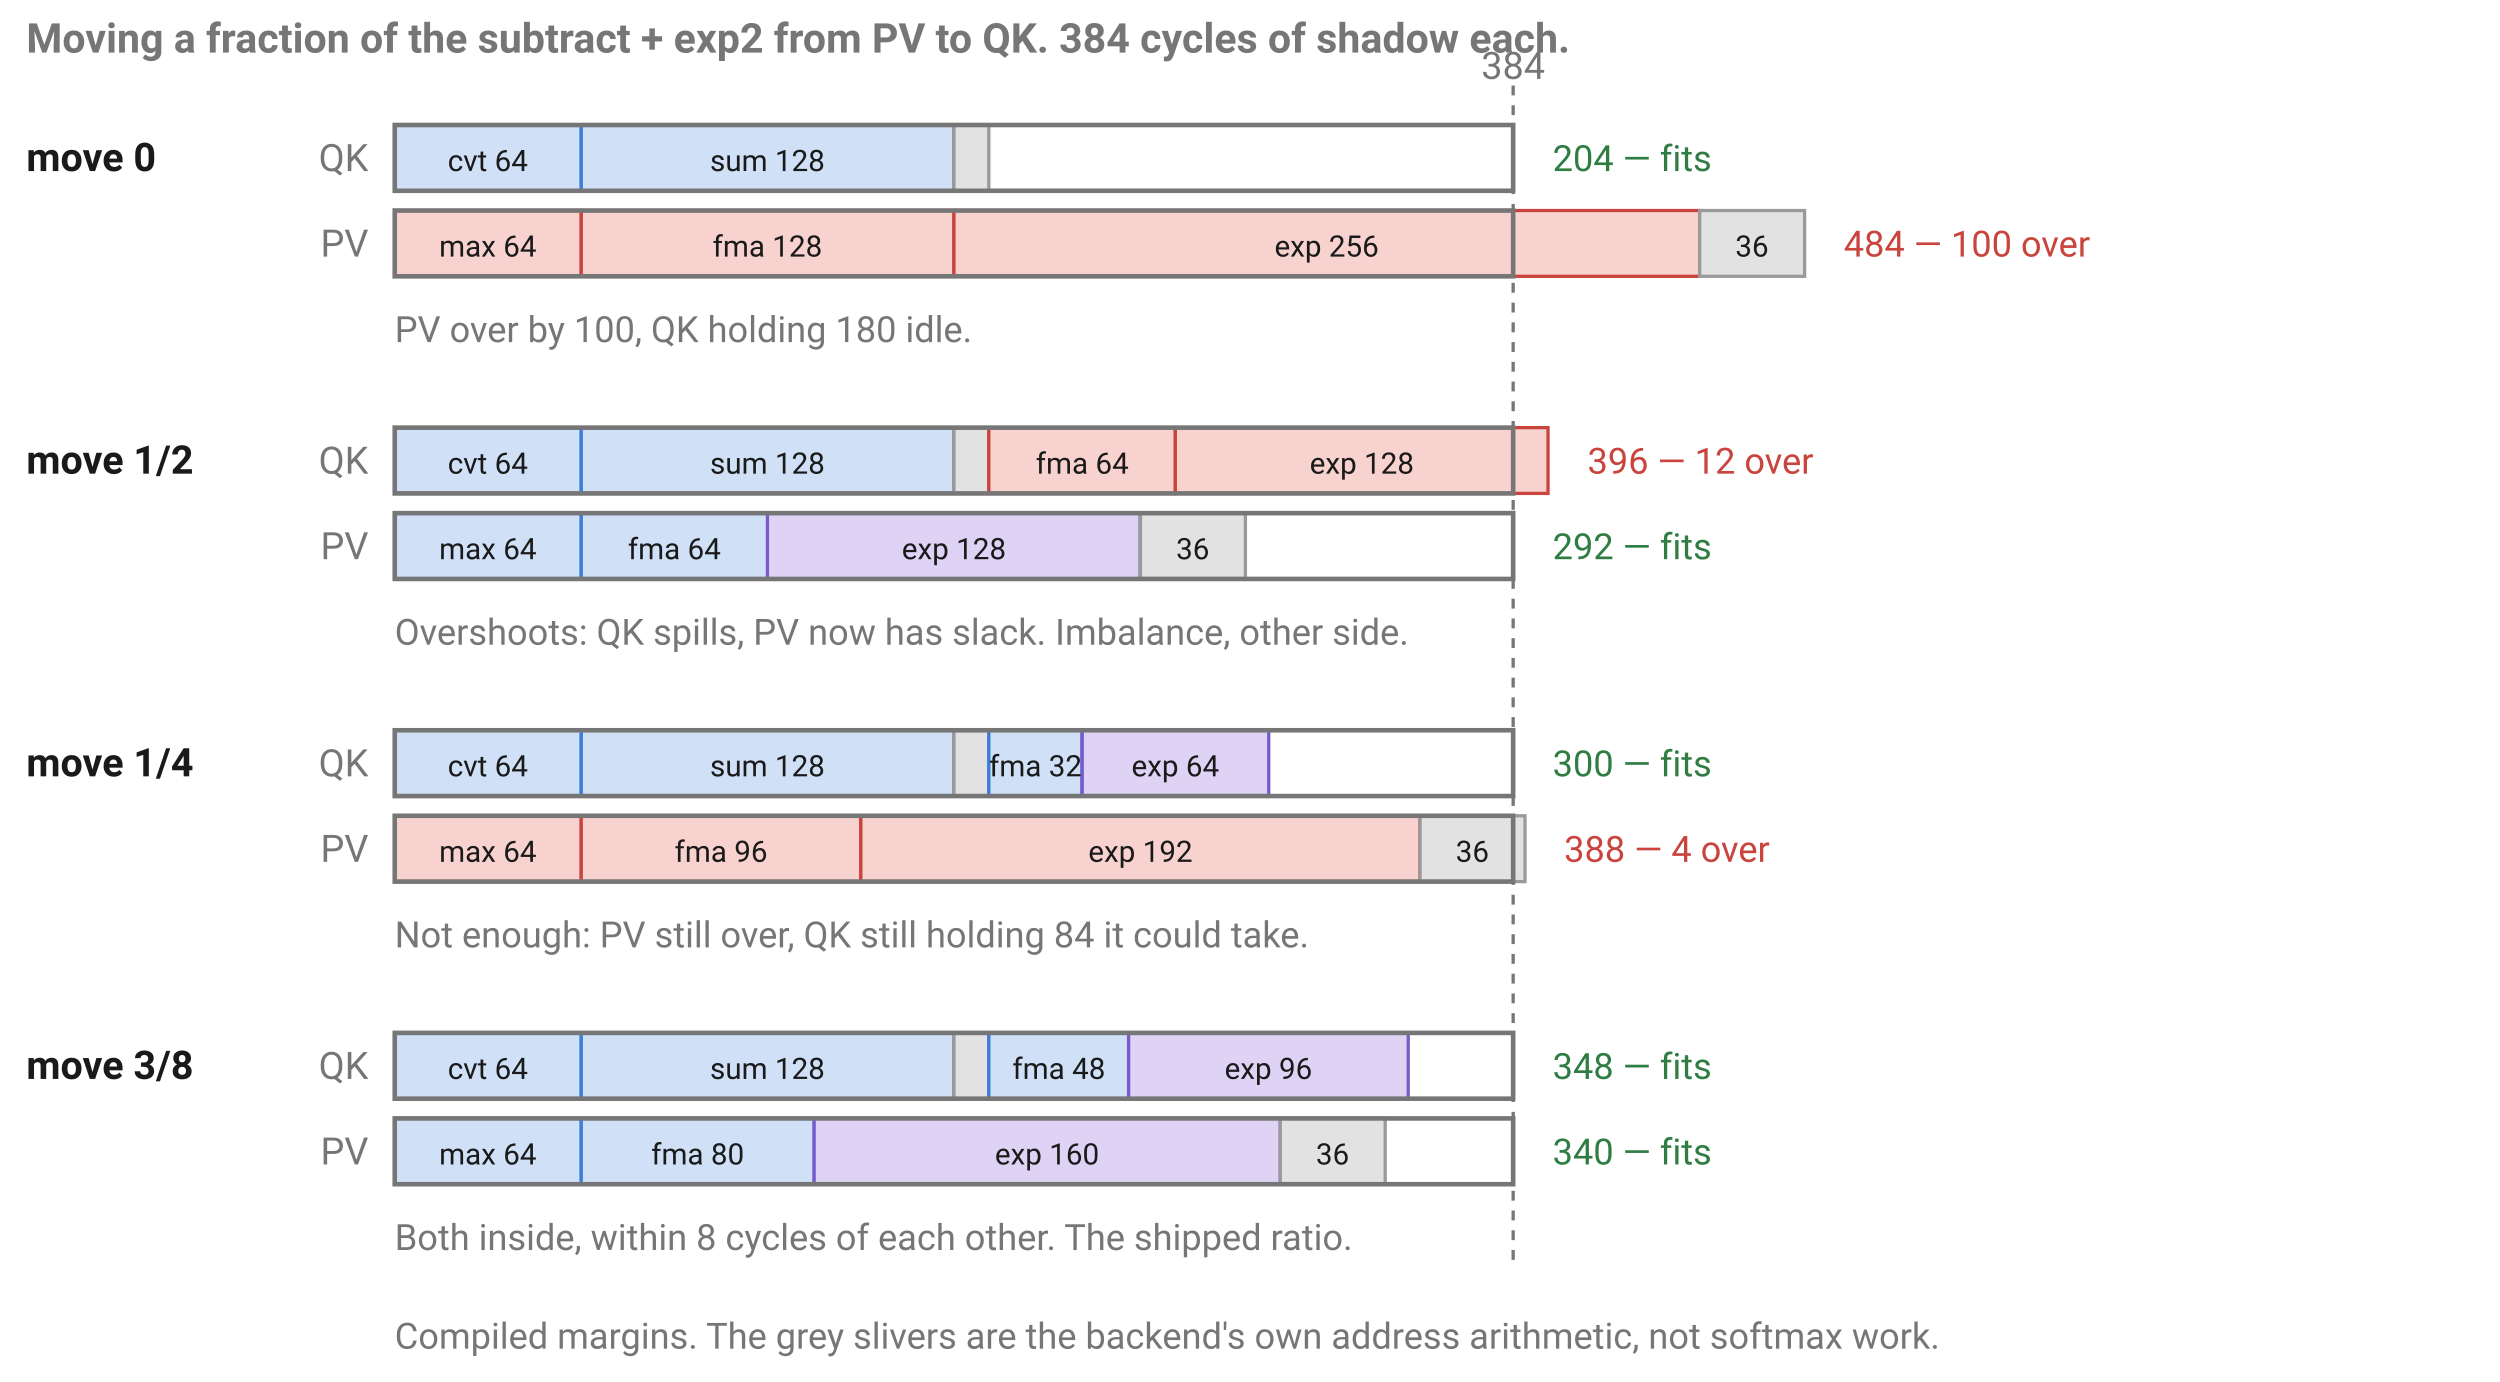
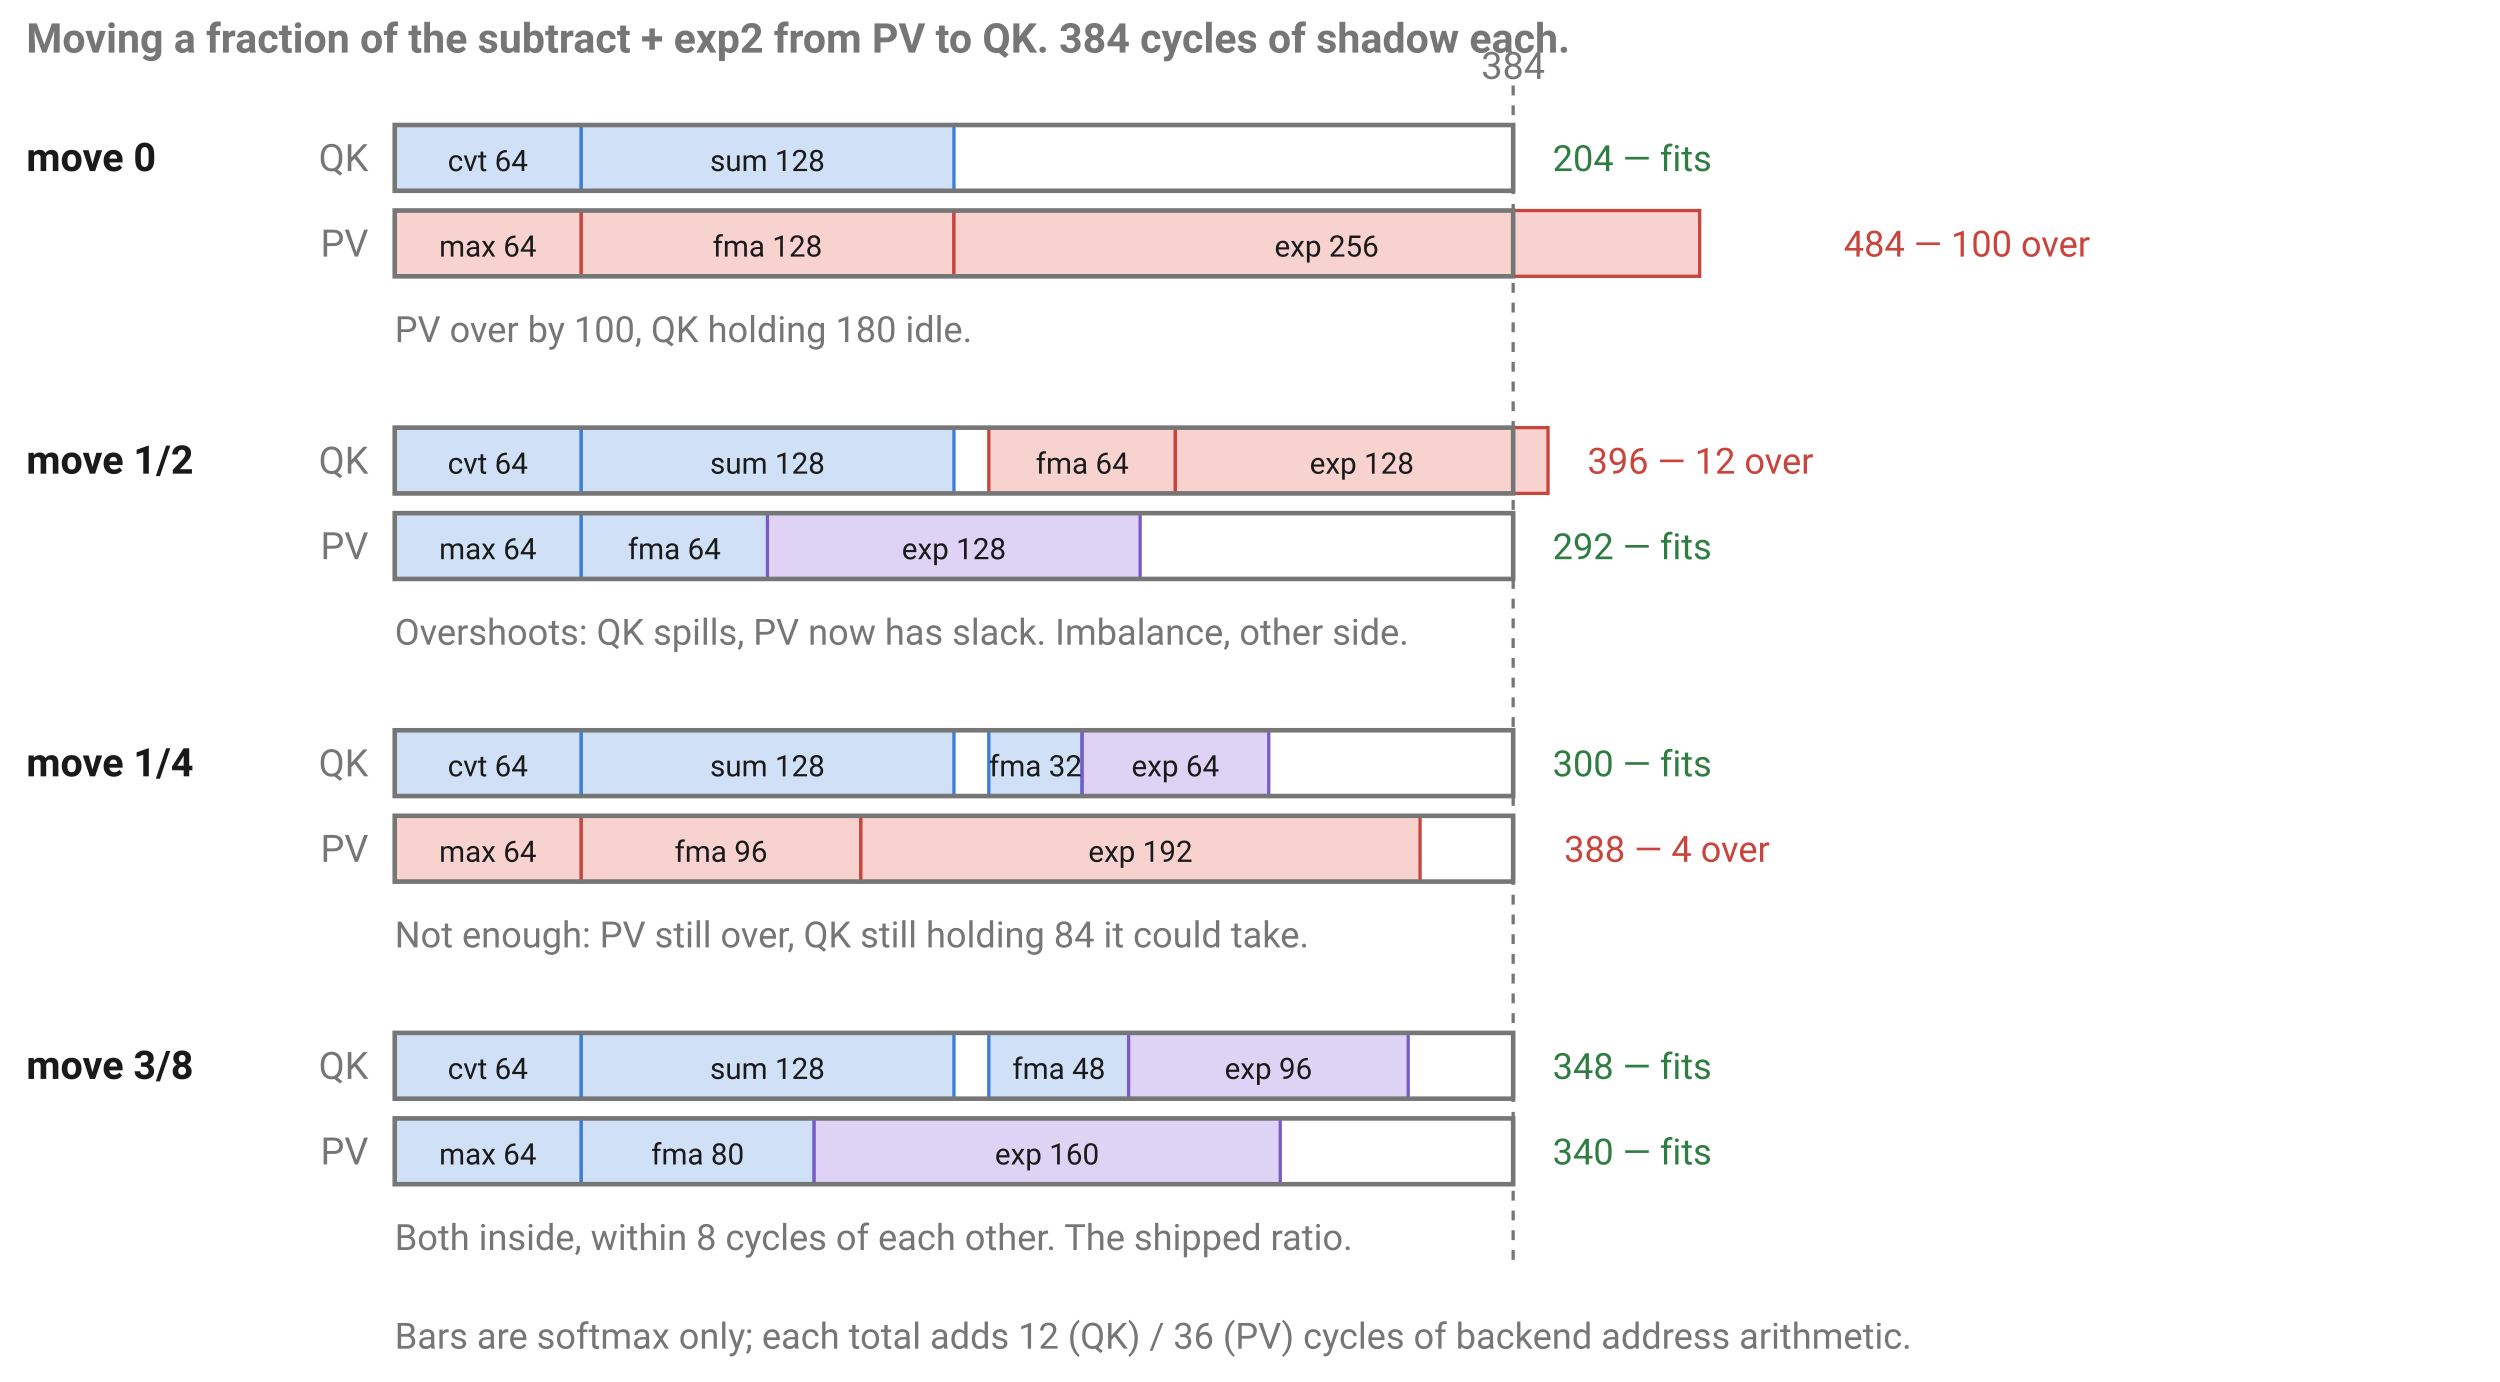
<svg xmlns="http://www.w3.org/2000/svg" viewBox="0 0 760 420" width="760" height="420" font-family="system-ui, -apple-system, Segoe UI, Roboto, sans-serif">
  <style>
    .h { font-size: 12.5px; font-weight: 600; fill: #767676; }
    .p { font-size: 12px; font-weight: 600; fill: #1a1a1a; }
    .lbl { font-size: 11.5px; fill: #767676; }
    .seg { font-size: 9px; fill: #1a1a1a; }
    .note { font-size: 11px; fill: #767676; }
    .over { font-size: 11px; fill: #c8443c; }
    .ok { font-size: 11px; fill: #2f7d43; }
    .win { fill: none; stroke: #767676; stroke-width: 1.4; }
  </style>
  <text class="h" x="8" y="16">Moving a fraction of the subtract + exp2 from PV to QK. 384 cycles of shadow each.</text>
  <line x1="460" y1="26" x2="460" y2="384" stroke="#767676" stroke-width="1" stroke-dasharray="3 3" />
  <text class="lbl" x="460" y="24" text-anchor="middle">384</text>
  <text class="p" x="8" y="52">move 0</text>
  <text class="lbl" x="112" y="52" text-anchor="end">QK</text>
  <rect x="120.0" y="38" width="56.7" height="20" fill="#cfe0f7" stroke="#3b7dd8" />
  <text class="seg" x="148.3" y="52" text-anchor="middle">cvt 64</text>
  <rect x="176.7" y="38" width="113.3" height="20" fill="#cfe0f7" stroke="#3b7dd8" />
  <text class="seg" x="233.3" y="52" text-anchor="middle">sum 128</text>
-   <rect x="290.0" y="38" width="10.6" height="20" fill="#e2e2e2" stroke="#9a9a9a" />
-   <text class="seg" x="295.3" y="52" text-anchor="middle" />
  <rect class="win" x="120" y="38" width="340" height="20" />
  <text class="ok" x="472.0" y="52">204 — fits</text>
  <text class="lbl" x="112" y="78" text-anchor="end">PV</text>
  <rect x="120.0" y="64" width="56.7" height="20" fill="#f7d2cf" stroke="#c8443c" />
  <text class="seg" x="148.3" y="78" text-anchor="middle">max 64</text>
  <rect x="176.7" y="64" width="113.3" height="20" fill="#f7d2cf" stroke="#c8443c" />
  <text class="seg" x="233.3" y="78" text-anchor="middle">fma 128</text>
  <rect x="290.0" y="64" width="226.7" height="20" fill="#f7d2cf" stroke="#c8443c" />
  <text class="seg" x="403.3" y="78" text-anchor="middle">exp 256</text>
-   <rect x="516.7" y="64" width="31.9" height="20" fill="#e2e2e2" stroke="#9a9a9a" />
-   <text class="seg" x="532.6" y="78" text-anchor="middle">36</text>
  <rect class="win" x="120" y="64" width="340" height="20" />
  <text class="over" x="560.5" y="78">484 — 100 over</text>
  <text class="note" x="120" y="104">PV over by 100, QK holding 180 idle.</text>
  <text class="p" x="8" y="144">move 1/2</text>
  <text class="lbl" x="112" y="144" text-anchor="end">QK</text>
  <rect x="120.0" y="130" width="56.7" height="20" fill="#cfe0f7" stroke="#3b7dd8" />
  <text class="seg" x="148.3" y="144" text-anchor="middle">cvt 64</text>
  <rect x="176.7" y="130" width="113.3" height="20" fill="#cfe0f7" stroke="#3b7dd8" />
  <text class="seg" x="233.3" y="144" text-anchor="middle">sum 128</text>
-   <rect x="290.0" y="130" width="10.6" height="20" fill="#e2e2e2" stroke="#9a9a9a" />
-   <text class="seg" x="295.3" y="144" text-anchor="middle" />
  <rect x="300.6" y="130" width="56.7" height="20" fill="#f7d2cf" stroke="#c8443c" />
  <text class="seg" x="329.0" y="144" text-anchor="middle">fma 64</text>
  <rect x="357.3" y="130" width="113.3" height="20" fill="#f7d2cf" stroke="#c8443c" />
  <text class="seg" x="414.0" y="144" text-anchor="middle">exp 128</text>
  <rect class="win" x="120" y="130" width="340" height="20" />
  <text class="over" x="482.6" y="144">396 — 12 over</text>
  <text class="lbl" x="112" y="170" text-anchor="end">PV</text>
  <rect x="120.0" y="156" width="56.7" height="20" fill="#cfe0f7" stroke="#3b7dd8" />
  <text class="seg" x="148.3" y="170" text-anchor="middle">max 64</text>
  <rect x="176.7" y="156" width="56.7" height="20" fill="#cfe0f7" stroke="#3b7dd8" />
  <text class="seg" x="205.0" y="170" text-anchor="middle">fma 64</text>
  <rect x="233.3" y="156" width="113.3" height="20" fill="#ded3f5" stroke="#7a5ac9" />
  <text class="seg" x="290.0" y="170" text-anchor="middle">exp 128</text>
-   <rect x="346.7" y="156" width="31.9" height="20" fill="#e2e2e2" stroke="#9a9a9a" />
-   <text class="seg" x="362.6" y="170" text-anchor="middle">36</text>
  <rect class="win" x="120" y="156" width="340" height="20" />
  <text class="ok" x="472.0" y="170">292 — fits</text>
  <text class="note" x="120" y="196">Overshoots: QK spills, PV now has slack. Imbalance, other side.</text>
  <text class="p" x="8" y="236">move 1/4</text>
  <text class="lbl" x="112" y="236" text-anchor="end">QK</text>
  <rect x="120.0" y="222" width="56.7" height="20" fill="#cfe0f7" stroke="#3b7dd8" />
  <text class="seg" x="148.3" y="236" text-anchor="middle">cvt 64</text>
  <rect x="176.7" y="222" width="113.3" height="20" fill="#cfe0f7" stroke="#3b7dd8" />
  <text class="seg" x="233.3" y="236" text-anchor="middle">sum 128</text>
-   <rect x="290.0" y="222" width="10.6" height="20" fill="#e2e2e2" stroke="#9a9a9a" />
-   <text class="seg" x="295.3" y="236" text-anchor="middle" />
  <rect x="300.6" y="222" width="28.3" height="20" fill="#cfe0f7" stroke="#3b7dd8" />
  <text class="seg" x="314.8" y="236" text-anchor="middle">fma 32</text>
  <rect x="329.0" y="222" width="56.7" height="20" fill="#ded3f5" stroke="#7a5ac9" />
  <text class="seg" x="357.3" y="236" text-anchor="middle">exp 64</text>
  <rect class="win" x="120" y="222" width="340" height="20" />
  <text class="ok" x="472.0" y="236">300 — fits</text>
  <text class="lbl" x="112" y="262" text-anchor="end">PV</text>
  <rect x="120.0" y="248" width="56.7" height="20" fill="#f7d2cf" stroke="#c8443c" />
  <text class="seg" x="148.3" y="262" text-anchor="middle">max 64</text>
  <rect x="176.7" y="248" width="85.0" height="20" fill="#f7d2cf" stroke="#c8443c" />
  <text class="seg" x="219.2" y="262" text-anchor="middle">fma 96</text>
  <rect x="261.7" y="248" width="170.0" height="20" fill="#f7d2cf" stroke="#c8443c" />
  <text class="seg" x="346.7" y="262" text-anchor="middle">exp 192</text>
-   <rect x="431.7" y="248" width="31.9" height="20" fill="#e2e2e2" stroke="#9a9a9a" />
-   <text class="seg" x="447.6" y="262" text-anchor="middle">36</text>
  <rect class="win" x="120" y="248" width="340" height="20" />
  <text class="over" x="475.5" y="262">388 — 4 over</text>
  <text class="note" x="120" y="288">Not enough: PV still over, QK still holding 84 it could take.</text>
  <text class="p" x="8" y="328">move 3/8</text>
  <text class="lbl" x="112" y="328" text-anchor="end">QK</text>
  <rect x="120.0" y="314" width="56.7" height="20" fill="#cfe0f7" stroke="#3b7dd8" />
  <text class="seg" x="148.3" y="328" text-anchor="middle">cvt 64</text>
  <rect x="176.7" y="314" width="113.3" height="20" fill="#cfe0f7" stroke="#3b7dd8" />
  <text class="seg" x="233.3" y="328" text-anchor="middle">sum 128</text>
-   <rect x="290.0" y="314" width="10.6" height="20" fill="#e2e2e2" stroke="#9a9a9a" />
-   <text class="seg" x="295.3" y="328" text-anchor="middle" />
  <rect x="300.6" y="314" width="42.5" height="20" fill="#cfe0f7" stroke="#3b7dd8" />
  <text class="seg" x="321.9" y="328" text-anchor="middle">fma 48</text>
  <rect x="343.1" y="314" width="85.0" height="20" fill="#ded3f5" stroke="#7a5ac9" />
  <text class="seg" x="385.6" y="328" text-anchor="middle">exp 96</text>
  <rect class="win" x="120" y="314" width="340" height="20" />
  <text class="ok" x="472.0" y="328">348 — fits</text>
  <text class="lbl" x="112" y="354" text-anchor="end">PV</text>
  <rect x="120.0" y="340" width="56.7" height="20" fill="#cfe0f7" stroke="#3b7dd8" />
  <text class="seg" x="148.3" y="354" text-anchor="middle">max 64</text>
  <rect x="176.7" y="340" width="70.8" height="20" fill="#cfe0f7" stroke="#3b7dd8" />
  <text class="seg" x="212.1" y="354" text-anchor="middle">fma 80</text>
  <rect x="247.5" y="340" width="141.7" height="20" fill="#ded3f5" stroke="#7a5ac9" />
  <text class="seg" x="318.3" y="354" text-anchor="middle">exp 160</text>
-   <rect x="389.2" y="340" width="31.9" height="20" fill="#e2e2e2" stroke="#9a9a9a" />
-   <text class="seg" x="405.1" y="354" text-anchor="middle">36</text>
  <rect class="win" x="120" y="340" width="340" height="20" />
  <text class="ok" x="472.0" y="354">340 — fits</text>
  <text class="note" x="120" y="380">Both inside, within 8 cycles of each other. The shipped ratio.</text>
-   <text class="note" x="120" y="410">Compiled margins. The grey slivers are the backend's own address arithmetic, not softmax work.</text>
+   <text class="note" x="120" y="410">Bars are softmax only; each total adds 12 (QK) / 36 (PV) cycles of backend address arithmetic.</text>
</svg>
